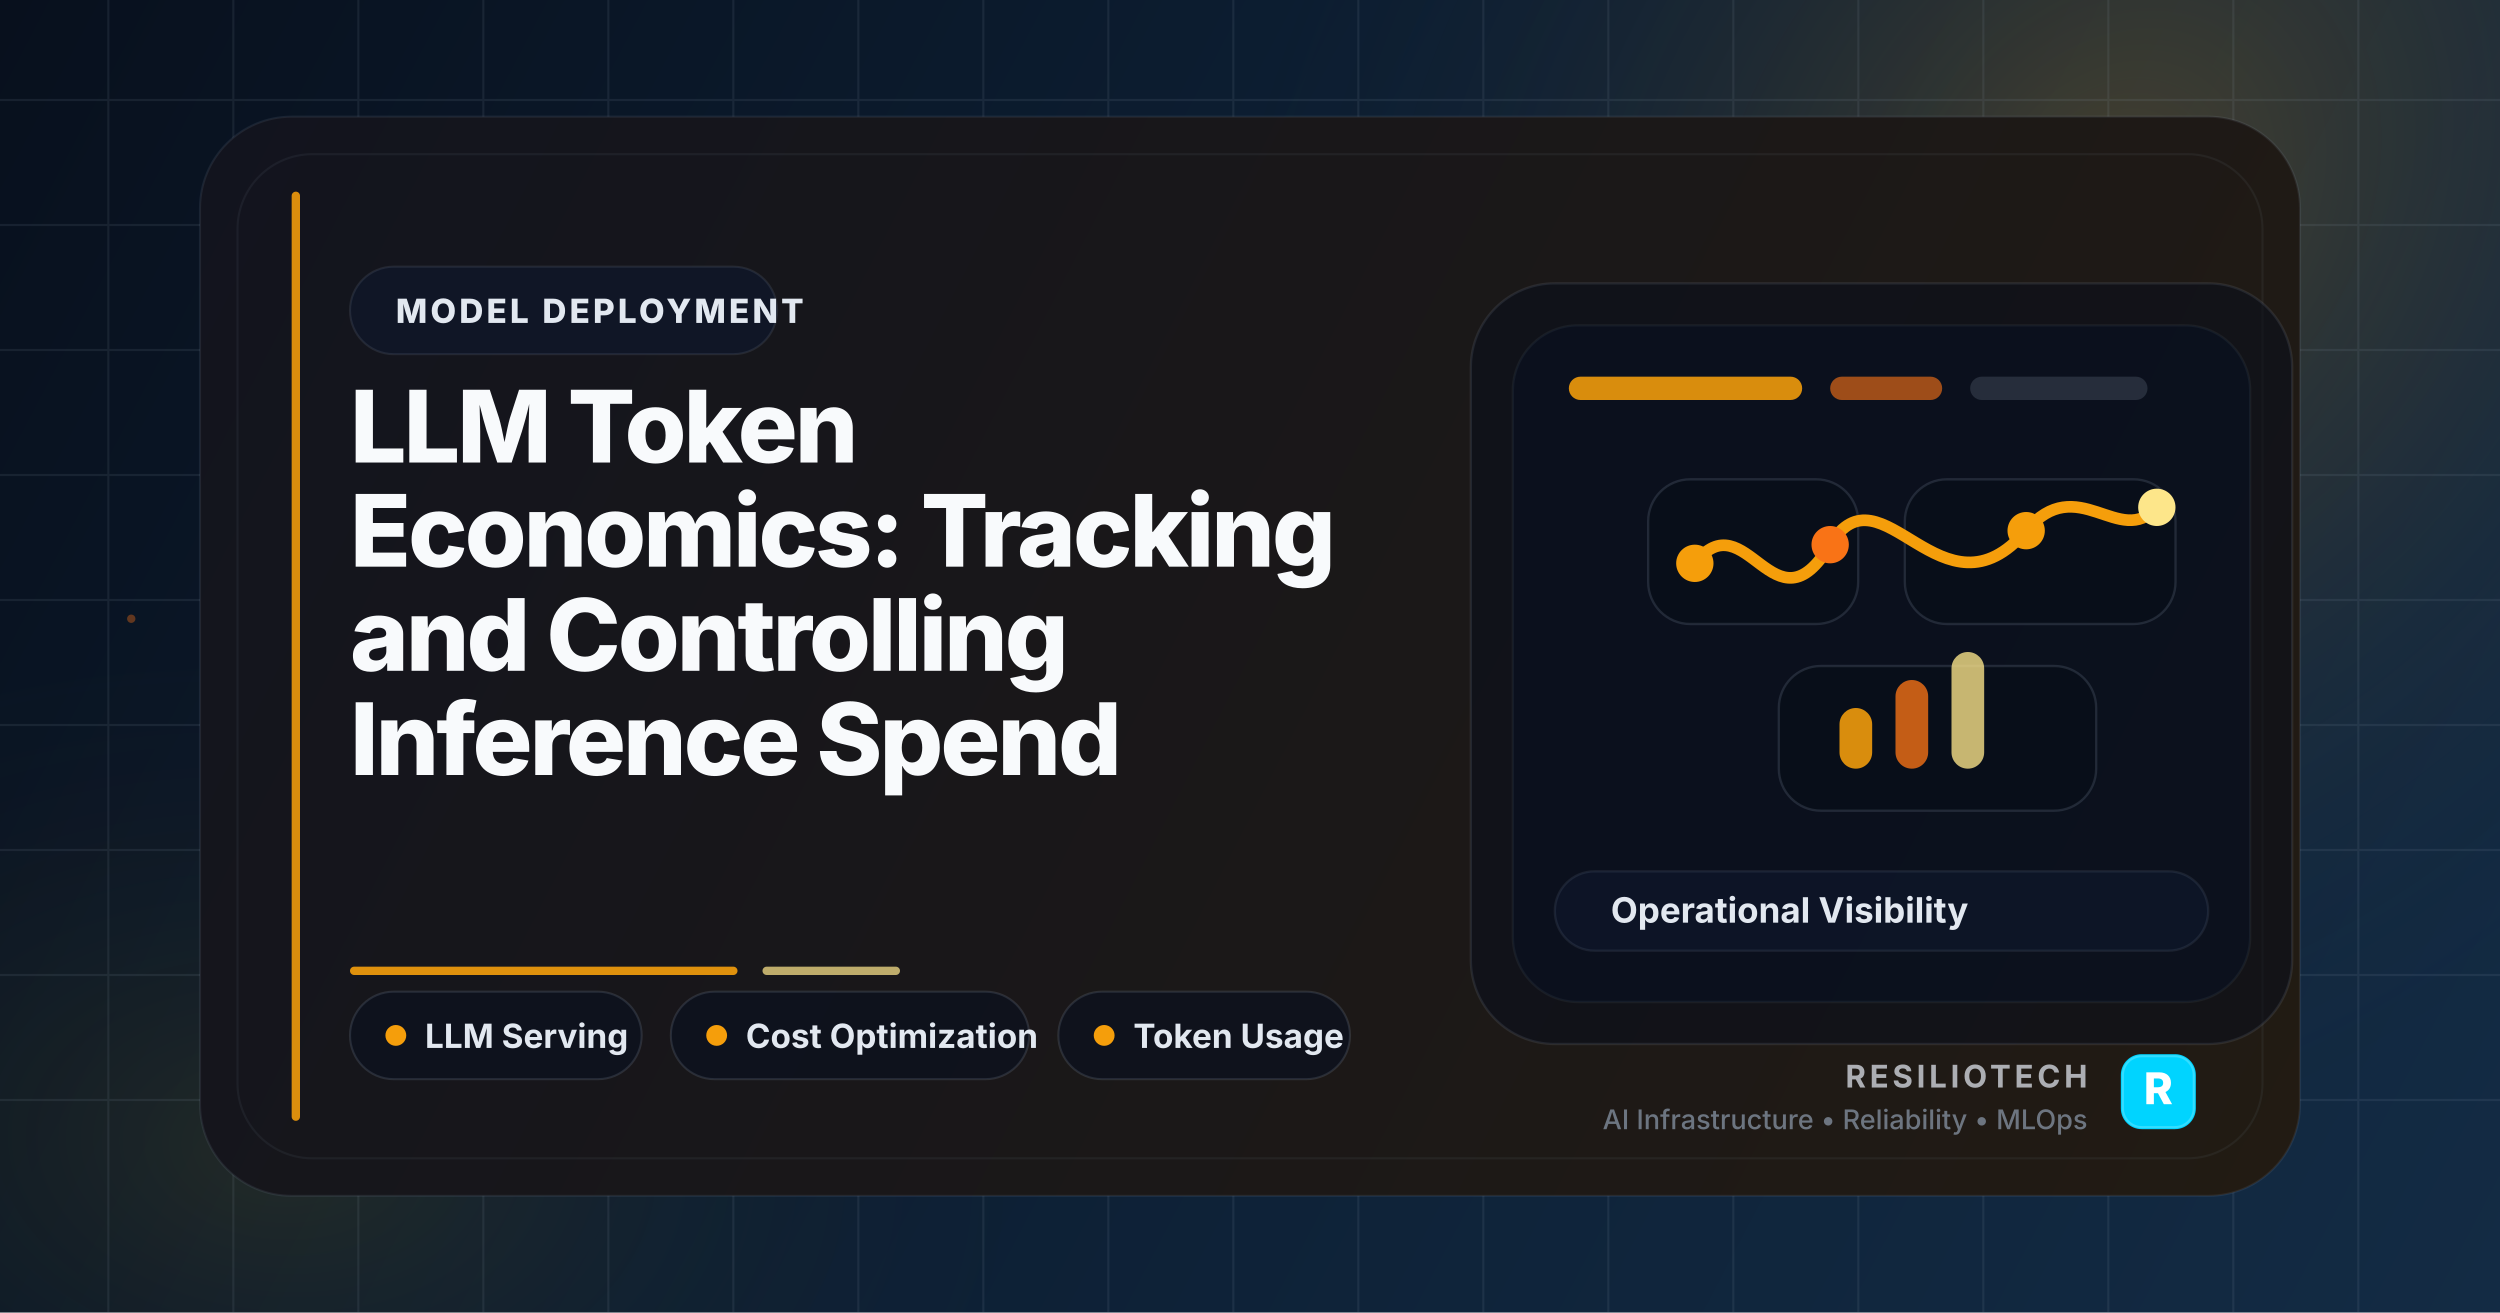
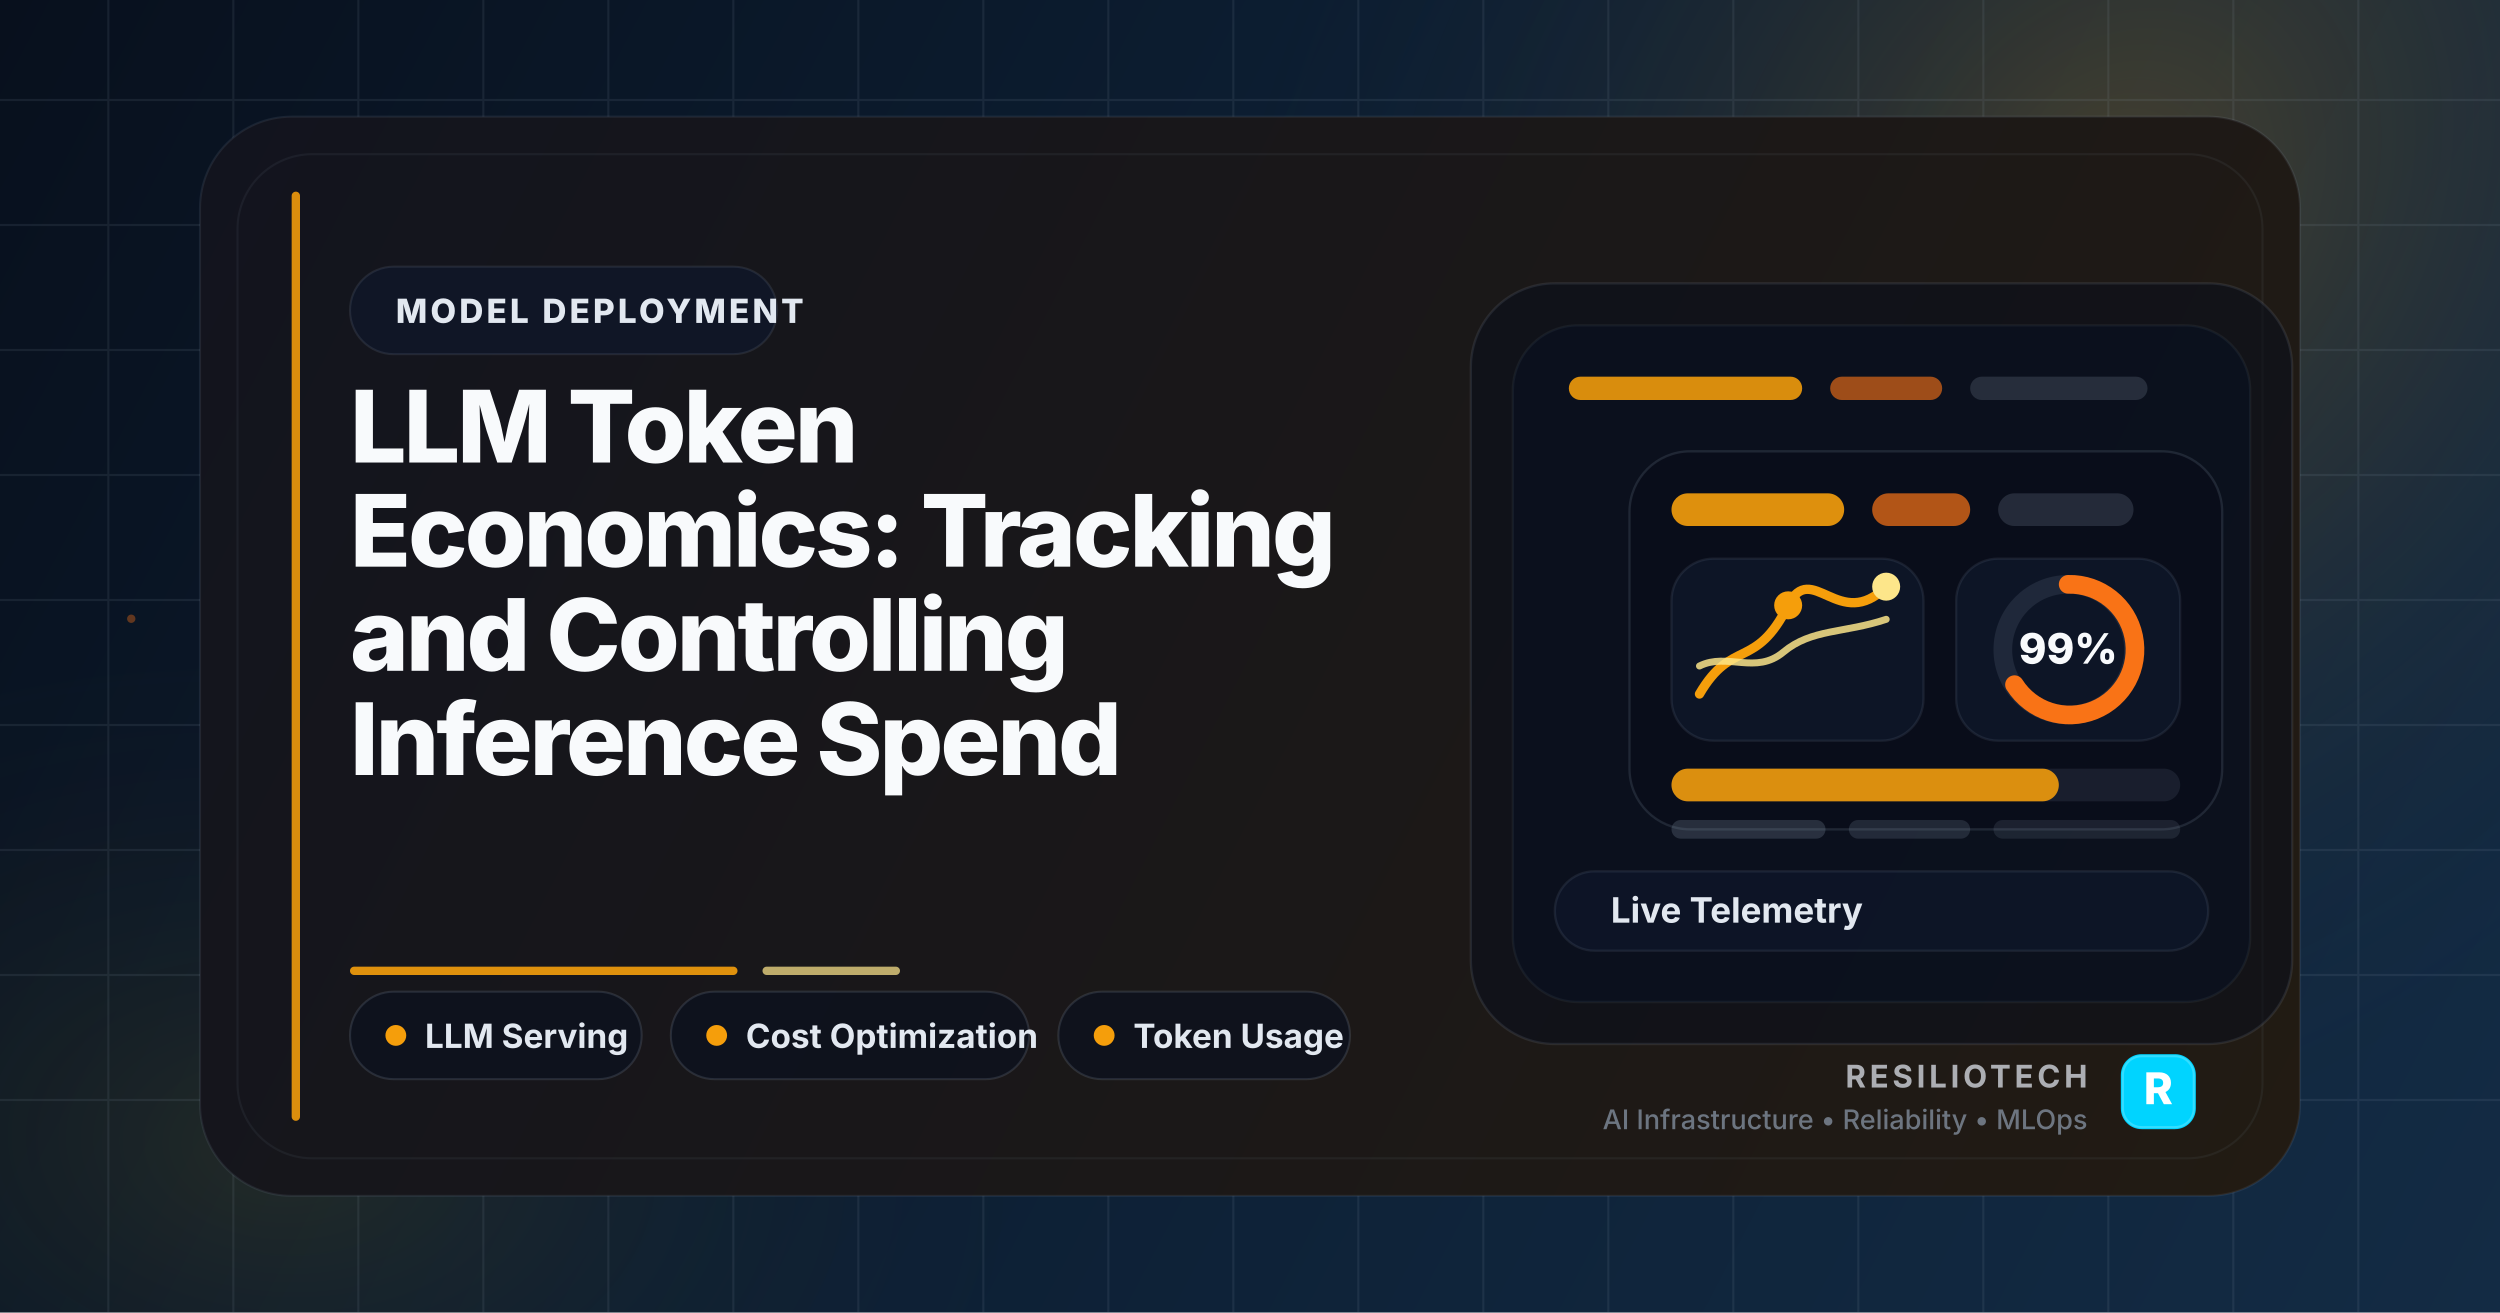
<svg xmlns="http://www.w3.org/2000/svg" width="1200" height="630" viewBox="0 0 1200 630" fill="none">
  <defs>
    <linearGradient id="bg" x1="0" y1="0" x2="1200" y2="630" gradientUnits="userSpaceOnUse">
      <stop stop-color="#08101d" />
      <stop offset="0.5" stop-color="#0d2035" />
      <stop offset="1" stop-color="#132b44" />
    </linearGradient>
    <linearGradient id="panel" x1="96" y1="56" x2="1104" y2="574" gradientUnits="userSpaceOnUse">
      <stop stop-color="#12141e" />
      <stop offset="1" stop-color="#221b13" />
    </linearGradient>
    <radialGradient id="glowA" cx="0" cy="0" r="1" gradientUnits="userSpaceOnUse" gradientTransform="translate(1012 96) rotate(127) scale(512 402)">
      <stop stop-color="rgba(245, 158, 11, 0.24)" />
      <stop offset="1" stop-color="rgba(15, 23, 42, 0)" />
    </radialGradient>
    <radialGradient id="glowB" cx="0" cy="0" r="1" gradientUnits="userSpaceOnUse" gradientTransform="translate(132 552) rotate(5) scale(388 258)">
      <stop stop-color="rgba(250, 204, 21, 0.10)" />
      <stop offset="1" stop-color="rgba(15, 23, 42, 0)" />
    </radialGradient>
    <linearGradient id="accentLine" x1="140" y1="0" x2="416" y2="0" gradientUnits="userSpaceOnUse">
      <stop stop-color="#f59e0b" />
      <stop offset="1" stop-color="#f97316" />
    </linearGradient>
  </defs>
  <rect width="1200" height="630" fill="url(#bg)" />
  <rect width="1200" height="630" fill="url(#glowA)" />
  <rect width="1200" height="630" fill="url(#glowB)" />
  <g opacity="0.11" stroke="#94a3b8" stroke-width="1">
    <path d="M0 48 H1200" />
    <path d="M0 108 H1200" />
    <path d="M0 168 H1200" />
    <path d="M0 228 H1200" />
    <path d="M0 288 H1200" />
    <path d="M0 348 H1200" />
    <path d="M0 408 H1200" />
    <path d="M0 468 H1200" />
    <path d="M0 528 H1200" />
    <path d="M52 0 V630" />
    <path d="M112 0 V630" />
    <path d="M172 0 V630" />
    <path d="M232 0 V630" />
    <path d="M292 0 V630" />
    <path d="M352 0 V630" />
    <path d="M412 0 V630" />
    <path d="M472 0 V630" />
    <path d="M532 0 V630" />
    <path d="M592 0 V630" />
    <path d="M652 0 V630" />
    <path d="M712 0 V630" />
    <path d="M772 0 V630" />
    <path d="M832 0 V630" />
    <path d="M892 0 V630" />
    <path d="M952 0 V630" />
    <path d="M1012 0 V630" />
    <path d="M1072 0 V630" />
    <path d="M1132 0 V630" />
  </g>
  <circle cx="805" cy="325" r="3" fill="#f59e0b" opacity="0.43" />
  <circle cx="978" cy="311" r="4" fill="#fde68a" opacity="0.54" />
  <circle cx="63" cy="297" r="2" fill="#f97316" opacity="0.37" />
  <circle cx="236" cy="283" r="3" fill="#f59e0b" opacity="0.48" />
  <circle cx="409" cy="269" r="4" fill="#fde68a" opacity="0.59" />
  <circle cx="582" cy="255" r="2" fill="#f97316" opacity="0.42" />
  <circle cx="755" cy="241" r="3" fill="#f59e0b" opacity="0.53" />
  <circle cx="928" cy="227" r="4" fill="#fde68a" opacity="0.36" />
  <circle cx="1101" cy="213" r="2" fill="#f97316" opacity="0.47" />
  <circle cx="186" cy="199" r="3" fill="#f59e0b" opacity="0.58" />
  <path d="M145 105 L218 142 L301 119" stroke="rgba(148, 163, 184, 0.10)" stroke-width="2" fill="none" />
  <path d="M206 158 L302 226 L402 244" stroke="rgba(148, 163, 184, 0.10)" stroke-width="2" fill="none" />
  <path d="M267 211 L386 310 L503 289" stroke="rgba(148, 163, 184, 0.10)" stroke-width="2" fill="none" />
  <rect x="96" y="56" width="1008" height="518" rx="44" fill="url(#panel)" stroke="rgba(148, 163, 184, 0.12)" />
  <rect x="114" y="74" width="972" height="482" rx="36" fill="none" stroke="rgba(148, 163, 184, 0.08)" />
  <rect x="140" y="92" width="4" height="446" rx="2" fill="url(#accentLine)" opacity="0.88" />
  <rect x="168" y="128" width="205" height="42" rx="21" fill="rgba(15, 23, 42, 0.72)" stroke="rgba(148, 163, 184, 0.14)" />
  <text x="190" y="155" fill="#e2e8f0" font-size="16" font-family="Inter, Arial, sans-serif" font-weight="760" letter-spacing="1.5">MODEL DEPLOYMENT</text>
  <text x="168" y="222" fill="#f8fafc" font-size="48" font-family="Inter, Arial, sans-serif" font-weight="820" letter-spacing="-1.4">
    <tspan x="168" dy="0">LLM Token</tspan>
    <tspan x="168" dy="50">Economics: Tracking</tspan>
    <tspan x="168" dy="50">and Controlling</tspan>
    <tspan x="168" dy="50">Inference Spend</tspan>
  </text>
  <g transform="translate(168, 0)">
    <rect x="0" y="476" width="140" height="42" rx="21" fill="rgba(10, 17, 31, 0.70)" stroke="rgba(148, 163, 184, 0.18)" />
    <circle cx="22" cy="497" r="5" fill="#f59e0b" />
    <text x="36" y="503" fill="#e2e8f0" font-size="16" font-family="Inter, Arial, sans-serif" font-weight="650">LLM Serving</text>
  </g>
  <g transform="translate(322, 0)">
    <rect x="0" y="476" width="172" height="42" rx="21" fill="rgba(10, 17, 31, 0.70)" stroke="rgba(148, 163, 184, 0.18)" />
    <circle cx="22" cy="497" r="5" fill="#f59e0b" />
    <text x="36" y="503" fill="#e2e8f0" font-size="16" font-family="Inter, Arial, sans-serif" font-weight="650">Cost Optimization</text>
  </g>
  <g transform="translate(508, 0)">
    <rect x="0" y="476" width="140" height="42" rx="21" fill="rgba(10, 17, 31, 0.70)" stroke="rgba(148, 163, 184, 0.18)" />
    <circle cx="22" cy="497" r="5" fill="#f59e0b" />
    <text x="36" y="503" fill="#e2e8f0" font-size="16" font-family="Inter, Arial, sans-serif" font-weight="650">Token Usage</text>
  </g>
  <rect x="168" y="464" width="186" height="4" rx="2" fill="#f59e0b" opacity="0.90" />
  <rect x="366" y="464" width="66" height="4" rx="2" fill="#fde68a" opacity="0.72" />
  <g transform="translate(706 136) scale(1.12) translate(-706 -136)">
    <rect x="706" y="136" width="352" height="326" rx="36" fill="rgba(9, 14, 26, 0.54)" stroke="rgba(148, 163, 184, 0.14)" />
    <rect x="724" y="154" width="316" height="290" rx="28" fill="rgba(10, 17, 31, 0.76)" stroke="rgba(148, 163, 184, 0.08)" />
    <rect x="748" y="176" width="100" height="10" rx="5" fill="#f59e0b" opacity="0.88" />
    <rect x="860" y="176" width="48" height="10" rx="5" fill="#f97316" opacity="0.62" />
    <rect x="920" y="176" width="76" height="10" rx="5" fill="rgba(148, 163, 184, 0.20)" />
    <rect x="742" y="388" width="280" height="34" rx="17" fill="rgba(15, 23, 42, 0.72)" stroke="rgba(148, 163, 184, 0.12)" />
-     <text x="766" y="410" fill="#e2e8f0" font-size="15" font-family="Inter, Arial, sans-serif" font-weight="680">Operational Visibility</text>
-     <rect x="782" y="220" width="90" height="62" rx="18" fill="rgba(9, 14, 26, 0.88)" stroke="rgba(148, 163, 184, 0.18)" />
-     <rect x="892" y="220" width="116" height="62" rx="18" fill="rgba(9, 14, 26, 0.88)" stroke="rgba(148, 163, 184, 0.18)" />
-     <rect x="838" y="300" width="136" height="62" rx="18" fill="rgba(9, 14, 26, 0.88)" stroke="rgba(148, 163, 184, 0.18)" />
-     <path d="M802 256 C824 228, 836 288, 860 248 C882 212, 908 284, 944 242 C966 216, 984 250, 1000 232" stroke="#f59e0b" stroke-width="5" fill="none" stroke-linecap="round" />
-     <circle cx="802" cy="256" r="8" fill="#f59e0b" />
-     <circle cx="860" cy="248" r="8" fill="#f97316" />
-     <circle cx="944" cy="242" r="8" fill="#f59e0b" />
-     <circle cx="1000" cy="232" r="8" fill="#fde68a" />
-     <rect x="864" y="318" width="14" height="26" rx="7" fill="#f59e0b" opacity="0.88" />
-     <rect x="888" y="306" width="14" height="38" rx="7" fill="#f97316" opacity="0.78" />
-     <rect x="912" y="294" width="14" height="50" rx="7" fill="#fde68a" opacity="0.78" />
+     <text x="766" y="410" fill="#e2e8f0" font-size="15" font-family="Inter, Arial, sans-serif" font-weight="680">Live Telemetry</text>
+     <rect x="774" y="208" width="254" height="162" rx="26" fill="rgba(9, 14, 26, 0.92)" stroke="rgba(148, 163, 184, 0.16)" />
+     <rect x="792" y="226" width="74" height="14" rx="7" fill="#f59e0b" opacity="0.90" />
+     <rect x="878" y="226" width="42" height="14" rx="7" fill="#f97316" opacity="0.70" />
+     <rect x="932" y="226" width="58" height="14" rx="7" fill="rgba(148, 163, 184, 0.20)" />
+     <rect x="792" y="254" width="108" height="78" rx="18" fill="rgba(15, 23, 42, 0.78)" stroke="rgba(148, 163, 184, 0.12)" />
+     <path d="M804 312 C818 288, 828 302, 842 274 C852 254, 864 286, 884 266" stroke="#f59e0b" stroke-width="4" fill="none" stroke-linecap="round" />
+     <path d="M804 300 C816 294, 828 304, 840 294 C852 284, 866 286, 884 280" stroke="#fde68a" stroke-width="3" fill="none" stroke-linecap="round" opacity="0.84" />
+     <circle cx="842" cy="274" r="6" fill="#f59e0b" />
+     <circle cx="884" cy="266" r="6" fill="#fde68a" />
+     <rect x="914" y="254" width="96" height="78" rx="18" fill="rgba(15, 23, 42, 0.78)" stroke="rgba(148, 163, 184, 0.12)" />
+     <circle cx="962" cy="293" r="28" fill="none" stroke="rgba(148, 163, 184, 0.14)" stroke-width="8" />
+     <path d="M962 265 A28 28 0 1 1 939 308" stroke="#f97316" stroke-width="8" fill="none" stroke-linecap="round" />
+     <text x="962" y="299" text-anchor="middle" fill="#f8fafc" font-size="18" font-family="Inter, Arial, sans-serif" font-weight="760">99%</text>
+     <rect x="792" y="344" width="218" height="14" rx="7" fill="rgba(148, 163, 184, 0.12)" />
+     <rect x="792" y="344" width="166" height="14" rx="7" fill="#f59e0b" opacity="0.88" />
+     <rect x="792" y="366" width="66" height="8" rx="4" fill="rgba(148, 163, 184, 0.22)" />
+     <rect x="868" y="366" width="52" height="8" rx="4" fill="rgba(148, 163, 184, 0.18)" />
+     <rect x="930" y="366" width="80" height="8" rx="4" fill="rgba(148, 163, 184, 0.14)" />
  </g>
  <text x="1002" y="522" text-anchor="end" fill="rgba(226, 232, 240, 0.72)" font-size="15" font-family="Inter, Arial, sans-serif" font-weight="730" letter-spacing="1.8">RESILIOTECH</text>
  <text x="1002" y="542" text-anchor="end" fill="rgba(148, 163, 184, 0.66)" font-size="13" font-family="Inter, Arial, sans-serif" font-weight="500">AI Infrastructure • Reliability • MLOps</text>
  <g transform="translate(1018, 506)">
    <rect width="36" height="36" rx="10" fill="#00D4FF" />
    <rect x="1" y="1" width="34" height="34" rx="9" fill="none" stroke="rgba(255, 255, 255, 0.20)" />
    <text x="18" y="24" text-anchor="middle" fill="#ffffff" font-size="21" font-family="Inter, Arial, sans-serif" font-weight="800">R</text>
  </g>
</svg>
